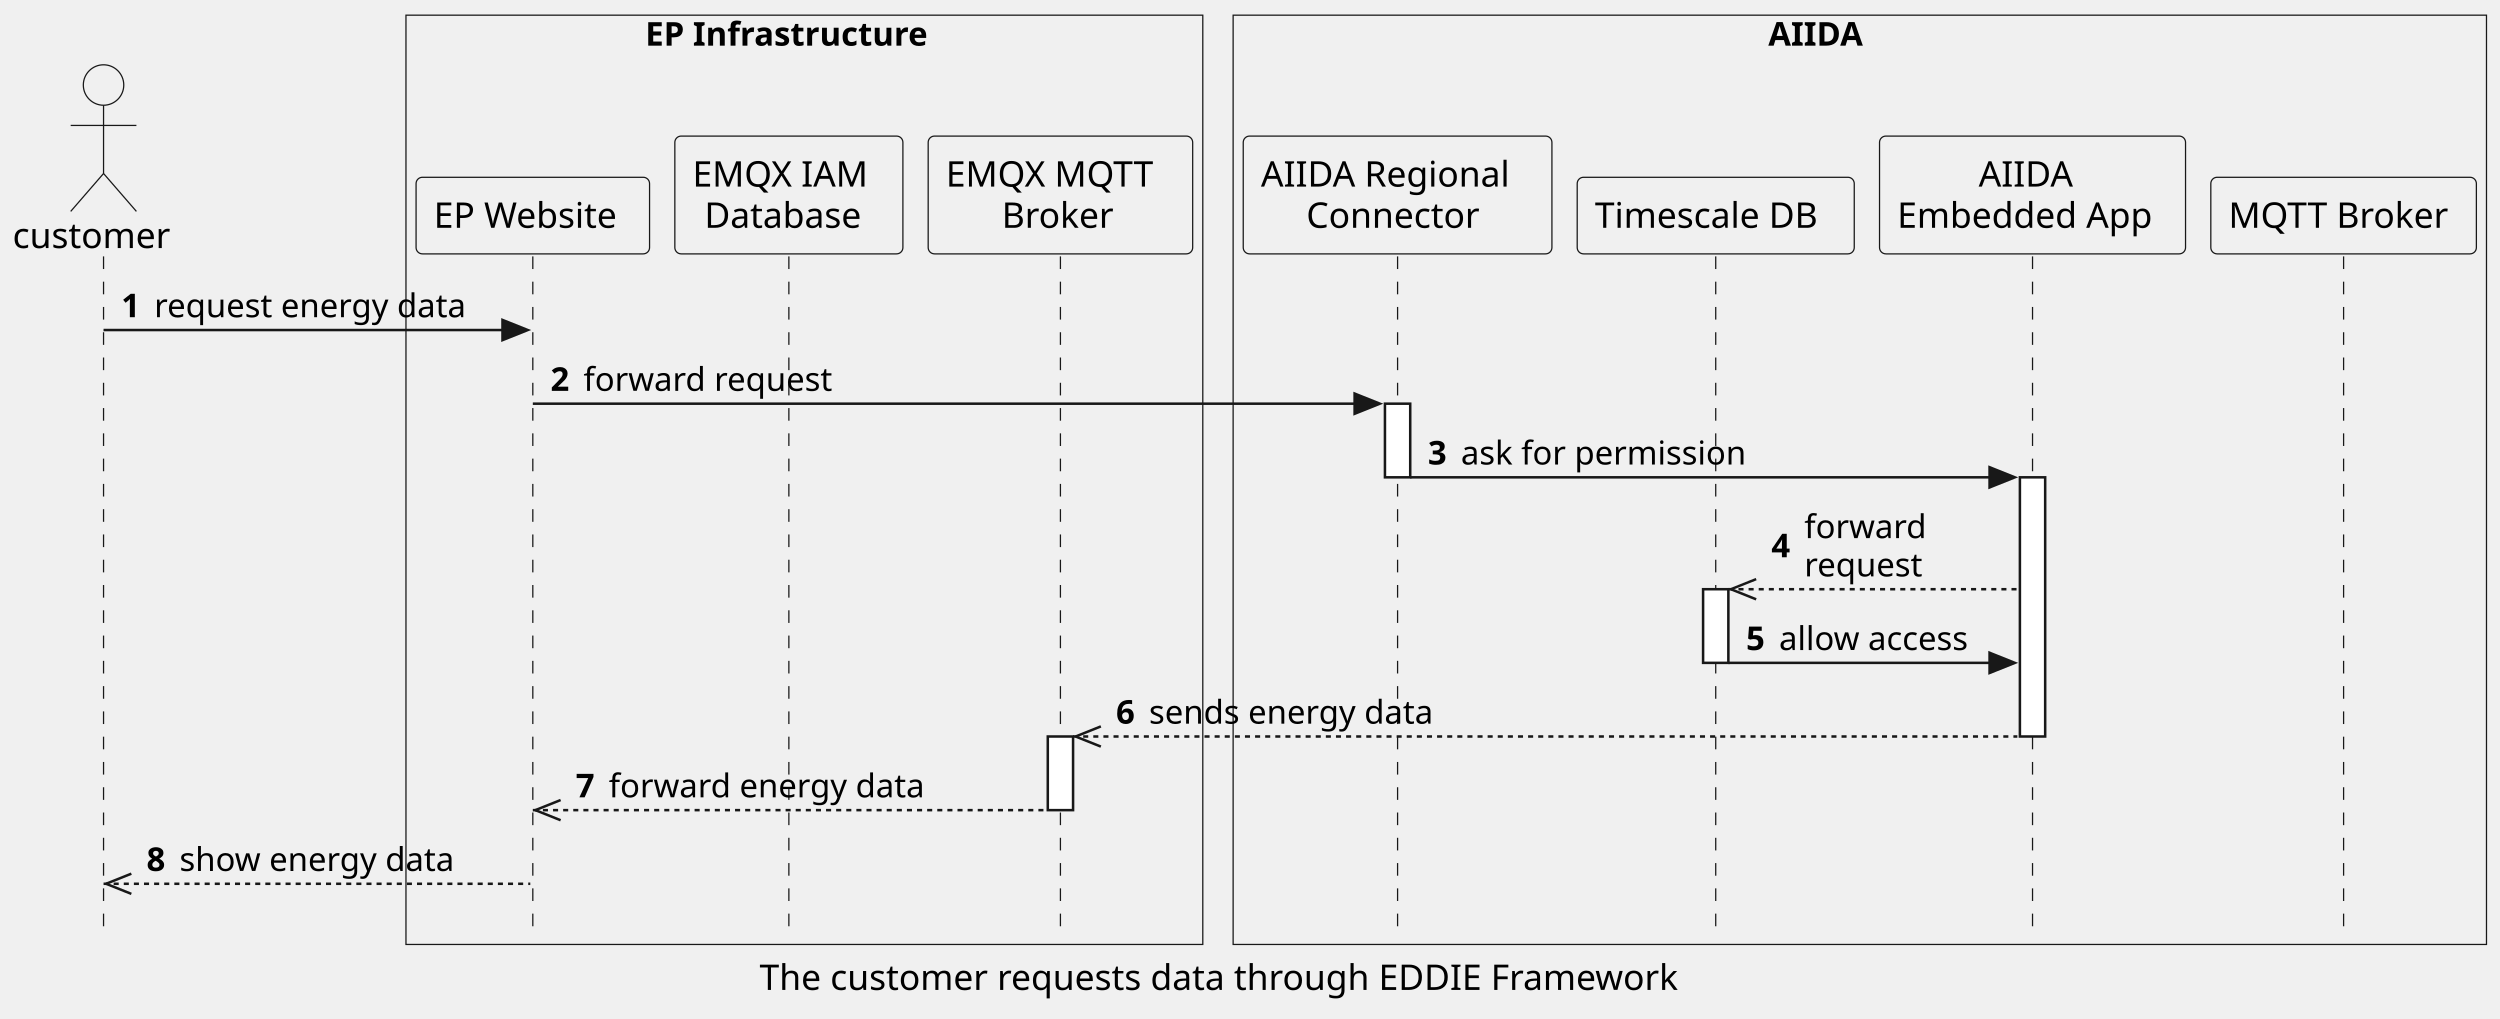
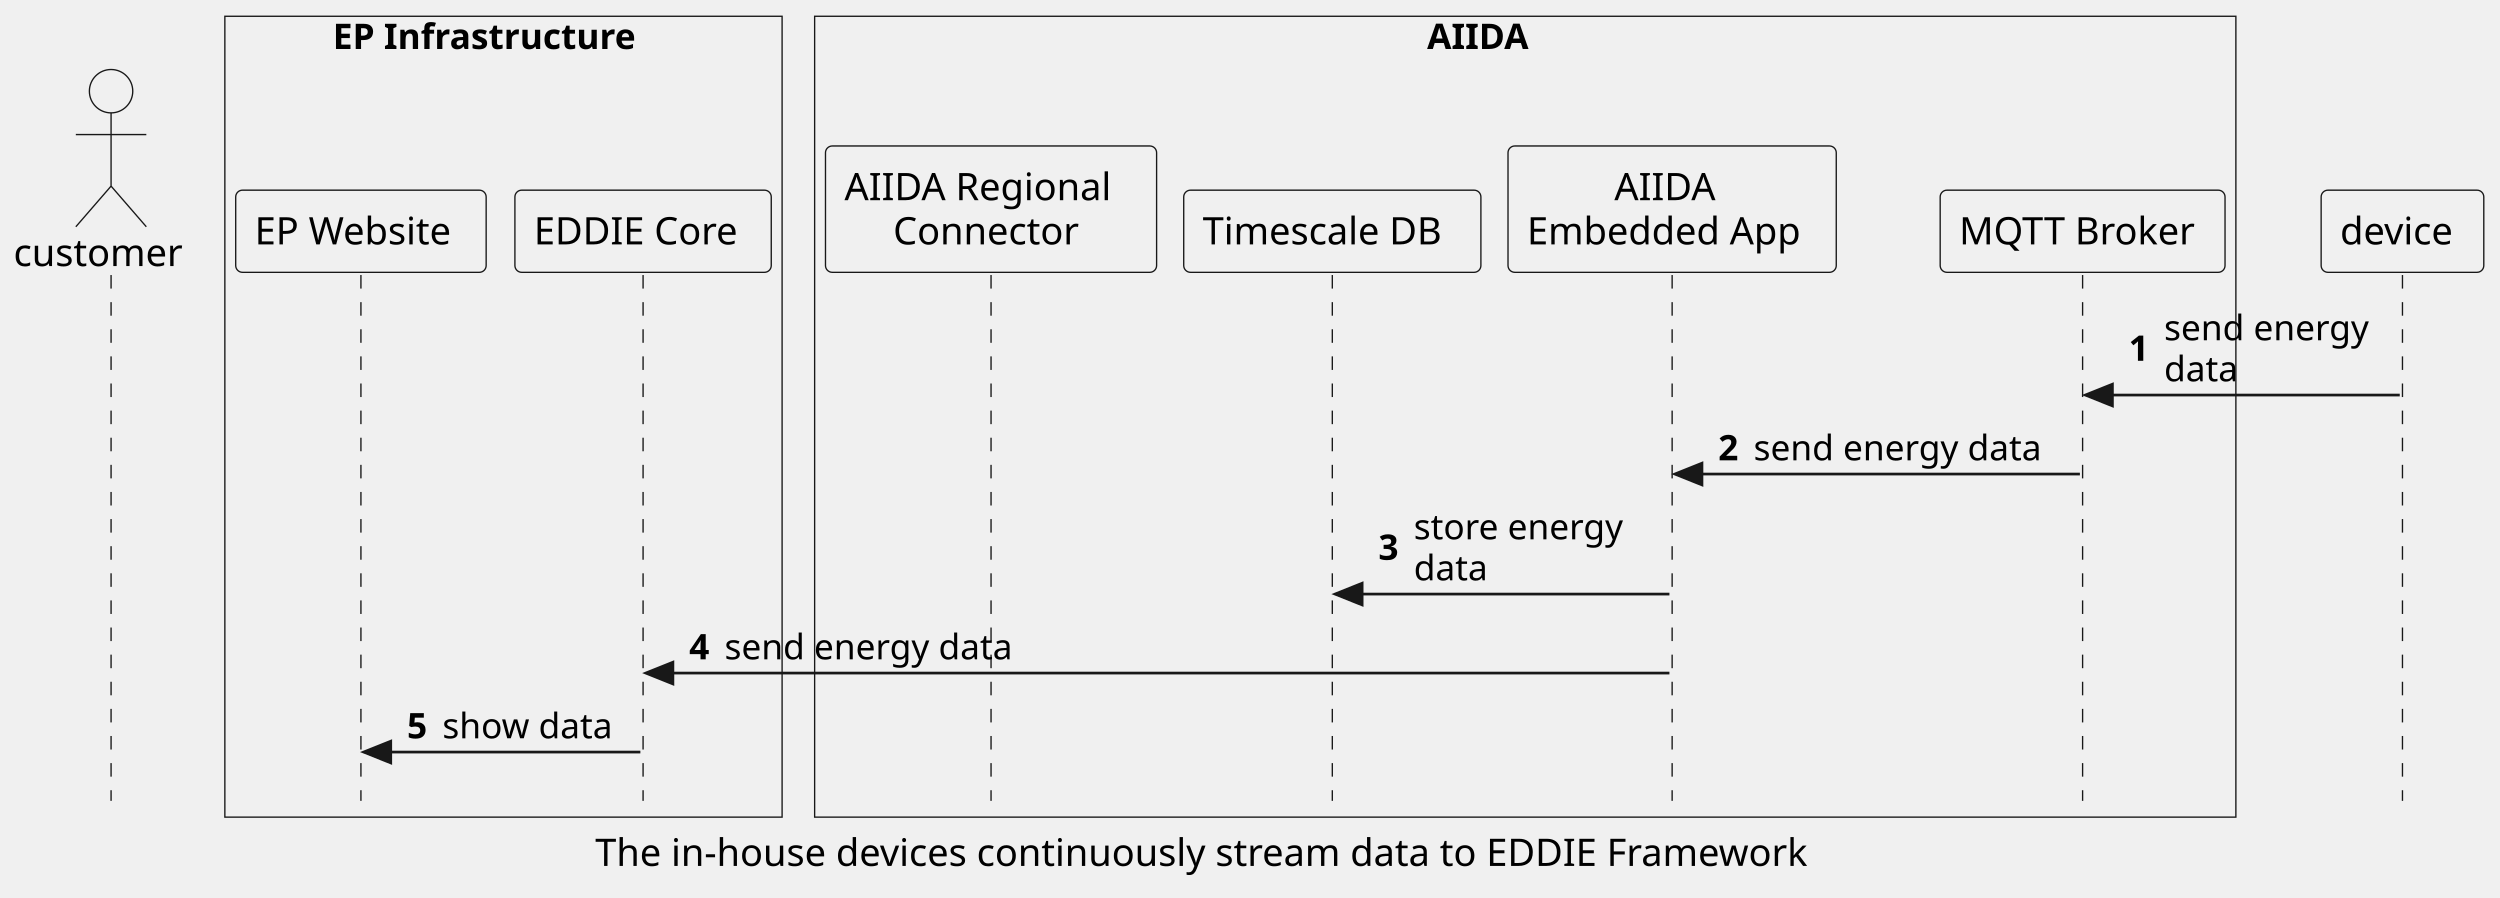
- <svg xmlns="http://www.w3.org/2000/svg" contentStyleType="text/css" height="403px" preserveAspectRatio="none" style="width:989px;height:403px;background:#FFFFFF;" version="1.1" viewBox="0 0 989 403" width="989px" zoomAndPan="magnify">
+ <svg xmlns="http://www.w3.org/2000/svg" contentStyleType="text/css" height="331px" preserveAspectRatio="none" style="width:922px;height:331px;background:#FFFFFF;" version="1.1" viewBox="0 0 922 331" width="922px" zoomAndPan="magnify">
  <defs />
  <g>
-     <rect fill="none" height="367.625" style="stroke:#181818;stroke-width:0.5;" width="315.226" x="160.599" y="6" />
-     <text fill="#000000" font-family="sans-serif" font-size="13" font-weight="bold" lengthAdjust="spacing" textLength="125.887" x="255.268" y="18.067">EP Infrastructure</text>
-     <rect fill="none" height="367.625" style="stroke:#181818;stroke-width:0.5;" width="495.83" x="487.824" y="6" />
-     <text fill="#000000" font-family="sans-serif" font-size="13" font-weight="bold" lengthAdjust="spacing" textLength="40.587" x="699.532" y="18.067">AIIDA</text>
-     <line style="stroke:#181818;stroke-width:0.5;stroke-dasharray:5.0,5.0;" x1="40.963" x2="40.963" y1="101.43" y2="367.625" />
-     <line style="stroke:#181818;stroke-width:0.5;stroke-dasharray:5.0,5.0;" x1="210.782" x2="210.782" y1="101.43" y2="367.625" />
-     <line style="stroke:#181818;stroke-width:0.5;stroke-dasharray:5.0,5.0;" x1="312.076" x2="312.076" y1="101.43" y2="367.625" />
-     <line style="stroke:#181818;stroke-width:0.5;stroke-dasharray:5.0,5.0;" x1="419.505" x2="419.505" y1="101.43" y2="367.625" />
-     <rect fill="#FFFFFF" height="29.133" style="stroke:#181818;stroke-width:1.0;" width="10" x="414.505" y="291.359" />
-     <line style="stroke:#181818;stroke-width:0.5;stroke-dasharray:5.0,5.0;" x1="552.883" x2="552.883" y1="101.43" y2="367.625" />
-     <rect fill="#FFFFFF" height="29.133" style="stroke:#181818;stroke-width:1.0;" width="10" x="547.883" y="159.695" />
-     <line style="stroke:#181818;stroke-width:0.5;stroke-dasharray:5.0,5.0;" x1="678.742" x2="678.742" y1="101.43" y2="367.625" />
-     <rect fill="#FFFFFF" height="29.133" style="stroke:#181818;stroke-width:1.0;" width="10" x="673.742" y="233.094" />
-     <line style="stroke:#181818;stroke-width:0.5;stroke-dasharray:5.0,5.0;" x1="804.071" x2="804.071" y1="101.43" y2="367.625" />
-     <rect fill="#FFFFFF" height="102.531" style="stroke:#181818;stroke-width:1.0;" width="10" x="799.071" y="188.828" />
-     <line style="stroke:#181818;stroke-width:0.5;stroke-dasharray:5.0,5.0;" x1="927.127" x2="927.127" y1="101.43" y2="367.625" />
+     <rect fill="none" height="295.359" style="stroke:#181818;stroke-width:0.5;" width="205.512" x="82.926" y="6" />
+     <text fill="#000000" font-family="sans-serif" font-size="13" font-weight="bold" lengthAdjust="spacing" textLength="125.887" x="122.738" y="18.067">EP Infrastructure</text>
+     <rect fill="none" height="295.359" style="stroke:#181818;stroke-width:0.5;" width="524.153" x="300.438" y="6" />
+     <text fill="#000000" font-family="sans-serif" font-size="13" font-weight="bold" lengthAdjust="spacing" textLength="40.587" x="526.307" y="18.067">AIIDA</text>
+     <line style="stroke:#181818;stroke-width:0.5;stroke-dasharray:5.0,5.0;" x1="40.963" x2="40.963" y1="101.43" y2="295.359" />
+     <line style="stroke:#181818;stroke-width:0.5;stroke-dasharray:5.0,5.0;" x1="133.109" x2="133.109" y1="101.43" y2="295.359" />
+     <line style="stroke:#181818;stroke-width:0.5;stroke-dasharray:5.0,5.0;" x1="237.167" x2="237.167" y1="101.43" y2="295.359" />
+     <line style="stroke:#181818;stroke-width:0.5;stroke-dasharray:5.0,5.0;" x1="365.496" x2="365.496" y1="101.43" y2="295.359" />
+     <line style="stroke:#181818;stroke-width:0.5;stroke-dasharray:5.0,5.0;" x1="491.355" x2="491.355" y1="101.43" y2="295.359" />
+     <line style="stroke:#181818;stroke-width:0.5;stroke-dasharray:5.0,5.0;" x1="616.684" x2="616.684" y1="101.43" y2="295.359" />
+     <line style="stroke:#181818;stroke-width:0.5;stroke-dasharray:5.0,5.0;" x1="768.063" x2="768.063" y1="101.43" y2="295.359" />
+     <line style="stroke:#181818;stroke-width:0.5;stroke-dasharray:5.0,5.0;" x1="886.029" x2="886.029" y1="101.43" y2="295.359" />
    <text fill="#000000" font-family="sans-serif" font-size="14" lengthAdjust="spacing" textLength="65.926" x="5" y="98.128">customer</text>
    <ellipse cx="40.963" cy="33.633" fill="none" rx="8" ry="8" style="stroke:#181818;stroke-width:0.5;" />
    <path d="M40.963,41.633 L40.963,68.633 M27.963,49.633 L53.963,49.633 M40.963,68.633 L27.963,83.633 M40.963,68.633 L53.963,83.633 " fill="none" style="stroke:#181818;stroke-width:0.5;" />
-     <rect fill="none" height="30.297" rx="2.5" ry="2.5" style="stroke:#181818;stroke-width:0.5;" width="92.367" x="164.599" y="70.133" />
-     <text fill="#000000" font-family="sans-serif" font-size="14" lengthAdjust="spacing" textLength="78.367" x="171.599" y="90.128">EP Website</text>
-     <rect fill="none" height="46.594" rx="2.5" ry="2.5" style="stroke:#181818;stroke-width:0.5;" width="90.221" x="266.966" y="53.836" />
-     <text fill="#000000" font-family="sans-serif" font-size="14" lengthAdjust="spacing" textLength="71.77" x="273.966" y="73.831">EMQX IAM</text>
-     <text fill="#000000" font-family="sans-serif" font-size="14" lengthAdjust="spacing" textLength="66.801" x="278.676" y="90.128">Database</text>
-     <rect fill="none" height="46.594" rx="2.5" ry="2.5" style="stroke:#181818;stroke-width:0.5;" width="104.638" x="367.187" y="53.836" />
-     <text fill="#000000" font-family="sans-serif" font-size="14" lengthAdjust="spacing" textLength="86.188" x="374.187" y="73.831">EMQX MQTT</text>
-     <text fill="#000000" font-family="sans-serif" font-size="14" lengthAdjust="spacing" textLength="46.402" x="396.304" y="90.128">Broker</text>
-     <rect fill="none" height="46.594" rx="2.5" ry="2.5" style="stroke:#181818;stroke-width:0.5;" width="122.117" x="491.824" y="53.836" />
-     <text fill="#000000" font-family="sans-serif" font-size="14" lengthAdjust="spacing" textLength="103.667" x="498.824" y="73.831">AIIDA Regional</text>
-     <text fill="#000000" font-family="sans-serif" font-size="14" lengthAdjust="spacing" textLength="72.208" x="516.779" y="90.128">Connector</text>
-     <rect fill="none" height="30.297" rx="2.5" ry="2.5" style="stroke:#181818;stroke-width:0.5;" width="109.601" x="623.941" y="70.133" />
-     <text fill="#000000" font-family="sans-serif" font-size="14" lengthAdjust="spacing" textLength="95.601" x="630.941" y="90.128">Timescale DB</text>
-     <rect fill="none" height="46.594" rx="2.5" ry="2.5" style="stroke:#181818;stroke-width:0.5;" width="121.058" x="743.542" y="53.836" />
-     <text fill="#000000" font-family="sans-serif" font-size="14" lengthAdjust="spacing" textLength="38.192" x="782.75" y="73.831">AIIDA</text>
-     <text fill="#000000" font-family="sans-serif" font-size="14" lengthAdjust="spacing" textLength="107.058" x="750.542" y="90.128">Embedded App</text>
-     <rect fill="none" height="30.297" rx="2.5" ry="2.5" style="stroke:#181818;stroke-width:0.5;" width="105.055" x="874.6" y="70.133" />
-     <text fill="#000000" font-family="sans-serif" font-size="14" lengthAdjust="spacing" textLength="91.055" x="881.6" y="90.128">MQTT Broker</text>
-     <polygon fill="#181818" points="198.782,126.562,208.782,130.562,198.782,134.562" style="stroke:#181818;stroke-width:1.0;" />
-     <line style="stroke:#181818;stroke-width:1.0;" x1="40.963" x2="204.782" y1="130.562" y2="130.562" />
-     <text fill="#000000" font-family="sans-serif" font-size="13" font-weight="bold" lengthAdjust="spacing" textLength="9.045" x="47.963" y="125.497">1</text>
-     <text fill="#000000" font-family="sans-serif" font-size="13" lengthAdjust="spacing" textLength="132.774" x="61.008" y="125.497">request energy data</text>
-     <polygon fill="#181818" points="535.883,155.695,545.883,159.695,535.883,163.695" style="stroke:#181818;stroke-width:1.0;" />
-     <line style="stroke:#181818;stroke-width:1.0;" x1="210.782" x2="541.883" y1="159.695" y2="159.695" />
-     <text fill="#000000" font-family="sans-serif" font-size="13" font-weight="bold" lengthAdjust="spacing" textLength="9.045" x="217.782" y="154.629">2</text>
-     <text fill="#000000" font-family="sans-serif" font-size="13" lengthAdjust="spacing" textLength="103.905" x="230.828" y="154.629">forward request</text>
-     <polygon fill="#181818" points="787.071,184.828,797.071,188.828,787.071,192.828" style="stroke:#181818;stroke-width:1.0;" />
-     <line style="stroke:#181818;stroke-width:1.0;" x1="557.883" x2="793.071" y1="188.828" y2="188.828" />
-     <text fill="#000000" font-family="sans-serif" font-size="13" font-weight="bold" lengthAdjust="spacing" textLength="9.045" x="564.883" y="183.762">3</text>
-     <text fill="#000000" font-family="sans-serif" font-size="13" lengthAdjust="spacing" textLength="119.628" x="577.928" y="183.762">ask for permission</text>
-     <line style="stroke:#181818;stroke-width:1.0;" x1="684.742" x2="694.742" y1="233.094" y2="229.094" />
-     <line style="stroke:#181818;stroke-width:1.0;" x1="684.742" x2="694.742" y1="233.094" y2="237.094" />
-     <line style="stroke:#181818;stroke-width:1.0;stroke-dasharray:2.0,2.0;" x1="683.742" x2="798.071" y1="233.094" y2="233.094" />
-     <text fill="#000000" font-family="sans-serif" font-size="13" font-weight="bold" lengthAdjust="spacing" textLength="9.045" x="700.742" y="220.461">4</text>
-     <text fill="#000000" font-family="sans-serif" font-size="13" lengthAdjust="spacing" textLength="50.07" x="713.787" y="212.895">forward</text>
-     <text fill="#000000" font-family="sans-serif" font-size="13" lengthAdjust="spacing" textLength="49.702" x="713.787" y="228.028">request</text>
-     <polygon fill="#181818" points="787.071,258.227,797.071,262.227,787.071,266.227" style="stroke:#181818;stroke-width:1.0;" />
-     <line style="stroke:#181818;stroke-width:1.0;" x1="683.742" x2="793.071" y1="262.227" y2="262.227" />
-     <text fill="#000000" font-family="sans-serif" font-size="13" font-weight="bold" lengthAdjust="spacing" textLength="9.045" x="690.742" y="257.161">5</text>
-     <text fill="#000000" font-family="sans-serif" font-size="13" lengthAdjust="spacing" textLength="81.713" x="703.787" y="257.161">allow access</text>
-     <line style="stroke:#181818;stroke-width:1.0;" x1="425.505" x2="435.505" y1="291.359" y2="287.359" />
-     <line style="stroke:#181818;stroke-width:1.0;" x1="425.505" x2="435.505" y1="291.359" y2="295.359" />
-     <line style="stroke:#181818;stroke-width:1.0;stroke-dasharray:2.0,2.0;" x1="424.505" x2="798.071" y1="291.359" y2="291.359" />
-     <text fill="#000000" font-family="sans-serif" font-size="13" font-weight="bold" lengthAdjust="spacing" textLength="9.045" x="441.505" y="286.293">6</text>
-     <text fill="#000000" font-family="sans-serif" font-size="13" lengthAdjust="spacing" textLength="121.107" x="454.551" y="286.293">sends energy data</text>
-     <line style="stroke:#181818;stroke-width:1.0;" x1="211.782" x2="221.782" y1="320.492" y2="316.492" />
-     <line style="stroke:#181818;stroke-width:1.0;" x1="211.782" x2="221.782" y1="320.492" y2="324.492" />
-     <line style="stroke:#181818;stroke-width:1.0;stroke-dasharray:2.0,2.0;" x1="210.782" x2="413.505" y1="320.492" y2="320.492" />
-     <text fill="#000000" font-family="sans-serif" font-size="13" font-weight="bold" lengthAdjust="spacing" textLength="9.045" x="227.782" y="315.426">7</text>
-     <text fill="#000000" font-family="sans-serif" font-size="13" lengthAdjust="spacing" textLength="133.142" x="240.828" y="315.426">forward energy data</text>
-     <line style="stroke:#181818;stroke-width:1.0;" x1="41.963" x2="51.963" y1="349.625" y2="345.625" />
-     <line style="stroke:#181818;stroke-width:1.0;" x1="41.963" x2="51.963" y1="349.625" y2="353.625" />
-     <line style="stroke:#181818;stroke-width:1.0;stroke-dasharray:2.0,2.0;" x1="40.963" x2="209.782" y1="349.625" y2="349.625" />
-     <text fill="#000000" font-family="sans-serif" font-size="13" font-weight="bold" lengthAdjust="spacing" textLength="9.045" x="57.963" y="344.559">8</text>
-     <text fill="#000000" font-family="sans-serif" font-size="13" lengthAdjust="spacing" textLength="116.67" x="71.008" y="344.559">show energy data</text>
-     <text fill="#000000" font-family="sans-serif" font-size="14" lengthAdjust="spacing" textLength="392.684" x="300.485" y="391.62">The customer requests data through EDDIE  Framework</text>
+     <rect fill="none" height="30.297" rx="2.5" ry="2.5" style="stroke:#181818;stroke-width:0.5;" width="92.367" x="86.926" y="70.133" />
+     <text fill="#000000" font-family="sans-serif" font-size="14" lengthAdjust="spacing" textLength="78.367" x="93.926" y="90.128">EP Website</text>
+     <rect fill="none" height="30.297" rx="2.5" ry="2.5" style="stroke:#181818;stroke-width:0.5;" width="94.541" x="189.897" y="70.133" />
+     <text fill="#000000" font-family="sans-serif" font-size="14" lengthAdjust="spacing" textLength="80.541" x="196.897" y="90.128">EDDIE Core</text>
+     <rect fill="none" height="46.594" rx="2.5" ry="2.5" style="stroke:#181818;stroke-width:0.5;" width="122.117" x="304.438" y="53.836" />
+     <text fill="#000000" font-family="sans-serif" font-size="14" lengthAdjust="spacing" textLength="103.667" x="311.438" y="73.831">AIIDA Regional</text>
+     <text fill="#000000" font-family="sans-serif" font-size="14" lengthAdjust="spacing" textLength="72.208" x="329.392" y="90.128">Connector</text>
+     <rect fill="none" height="30.297" rx="2.5" ry="2.5" style="stroke:#181818;stroke-width:0.5;" width="109.601" x="436.555" y="70.133" />
+     <text fill="#000000" font-family="sans-serif" font-size="14" lengthAdjust="spacing" textLength="95.601" x="443.555" y="90.128">Timescale DB</text>
+     <rect fill="none" height="46.594" rx="2.5" ry="2.5" style="stroke:#181818;stroke-width:0.5;" width="121.058" x="556.155" y="53.836" />
+     <text fill="#000000" font-family="sans-serif" font-size="14" lengthAdjust="spacing" textLength="38.192" x="595.363" y="73.831">AIIDA</text>
+     <text fill="#000000" font-family="sans-serif" font-size="14" lengthAdjust="spacing" textLength="107.058" x="563.155" y="90.128">Embedded App</text>
+     <rect fill="none" height="30.297" rx="2.5" ry="2.5" style="stroke:#181818;stroke-width:0.5;" width="105.055" x="715.536" y="70.133" />
+     <text fill="#000000" font-family="sans-serif" font-size="14" lengthAdjust="spacing" textLength="91.055" x="722.536" y="90.128">MQTT Broker</text>
+     <rect fill="none" height="30.297" rx="2.5" ry="2.5" style="stroke:#181818;stroke-width:0.5;" width="59.985" x="856.036" y="70.133" />
+     <text fill="#000000" font-family="sans-serif" font-size="14" lengthAdjust="spacing" textLength="45.985" x="863.036" y="90.128">device</text>
+     <polygon fill="#181818" points="779.063,141.695,769.063,145.695,779.063,149.695" style="stroke:#181818;stroke-width:1.0;" />
+     <line style="stroke:#181818;stroke-width:1.0;" x1="773.063" x2="885.029" y1="145.695" y2="145.695" />
+     <text fill="#000000" font-family="sans-serif" font-size="13" font-weight="bold" lengthAdjust="spacing" textLength="9.045" x="785.063" y="133.063">1</text>
+     <text fill="#000000" font-family="sans-serif" font-size="13" lengthAdjust="spacing" textLength="80.92" x="798.109" y="125.497">send energy</text>
+     <text fill="#000000" font-family="sans-serif" font-size="13" lengthAdjust="spacing" textLength="29.282" x="798.109" y="140.629">data</text>
+     <polygon fill="#181818" points="627.684,170.828,617.684,174.828,627.684,178.828" style="stroke:#181818;stroke-width:1.0;" />
+     <line style="stroke:#181818;stroke-width:1.0;" x1="621.684" x2="767.063" y1="174.828" y2="174.828" />
+     <text fill="#000000" font-family="sans-serif" font-size="13" font-weight="bold" lengthAdjust="spacing" textLength="9.045" x="633.684" y="169.762">2</text>
+     <text fill="#000000" font-family="sans-serif" font-size="13" lengthAdjust="spacing" textLength="114.334" x="646.73" y="169.762">send energy data</text>
+     <polygon fill="#181818" points="502.355,215.094,492.355,219.094,502.355,223.094" style="stroke:#181818;stroke-width:1.0;" />
+     <line style="stroke:#181818;stroke-width:1.0;" x1="496.355" x2="615.684" y1="219.094" y2="219.094" />
+     <text fill="#000000" font-family="sans-serif" font-size="13" font-weight="bold" lengthAdjust="spacing" textLength="9.045" x="508.355" y="206.461">3</text>
+     <text fill="#000000" font-family="sans-serif" font-size="13" lengthAdjust="spacing" textLength="82.824" x="521.4" y="198.895">store energy</text>
+     <text fill="#000000" font-family="sans-serif" font-size="13" lengthAdjust="spacing" textLength="29.282" x="521.4" y="214.028">data</text>
+     <polygon fill="#181818" points="248.167,244.227,238.167,248.227,248.167,252.227" style="stroke:#181818;stroke-width:1.0;" />
+     <line style="stroke:#181818;stroke-width:1.0;" x1="242.167" x2="615.684" y1="248.227" y2="248.227" />
+     <text fill="#000000" font-family="sans-serif" font-size="13" font-weight="bold" lengthAdjust="spacing" textLength="9.045" x="254.167" y="243.161">4</text>
+     <text fill="#000000" font-family="sans-serif" font-size="13" lengthAdjust="spacing" textLength="114.334" x="267.212" y="243.161">send energy data</text>
+     <polygon fill="#181818" points="144.109,273.359,134.109,277.359,144.109,281.359" style="stroke:#181818;stroke-width:1.0;" />
+     <line style="stroke:#181818;stroke-width:1.0;" x1="138.109" x2="236.167" y1="277.359" y2="277.359" />
+     <text fill="#000000" font-family="sans-serif" font-size="13" font-weight="bold" lengthAdjust="spacing" textLength="9.045" x="150.109" y="272.293">5</text>
+     <text fill="#000000" font-family="sans-serif" font-size="13" lengthAdjust="spacing" textLength="67.012" x="163.155" y="272.293">show data</text>
+     <text fill="#000000" font-family="sans-serif" font-size="14" lengthAdjust="spacing" textLength="480.977" x="219.523" y="319.354">The in-house devices continuously stream data to EDDIE Framework</text>
  </g>
</svg>
